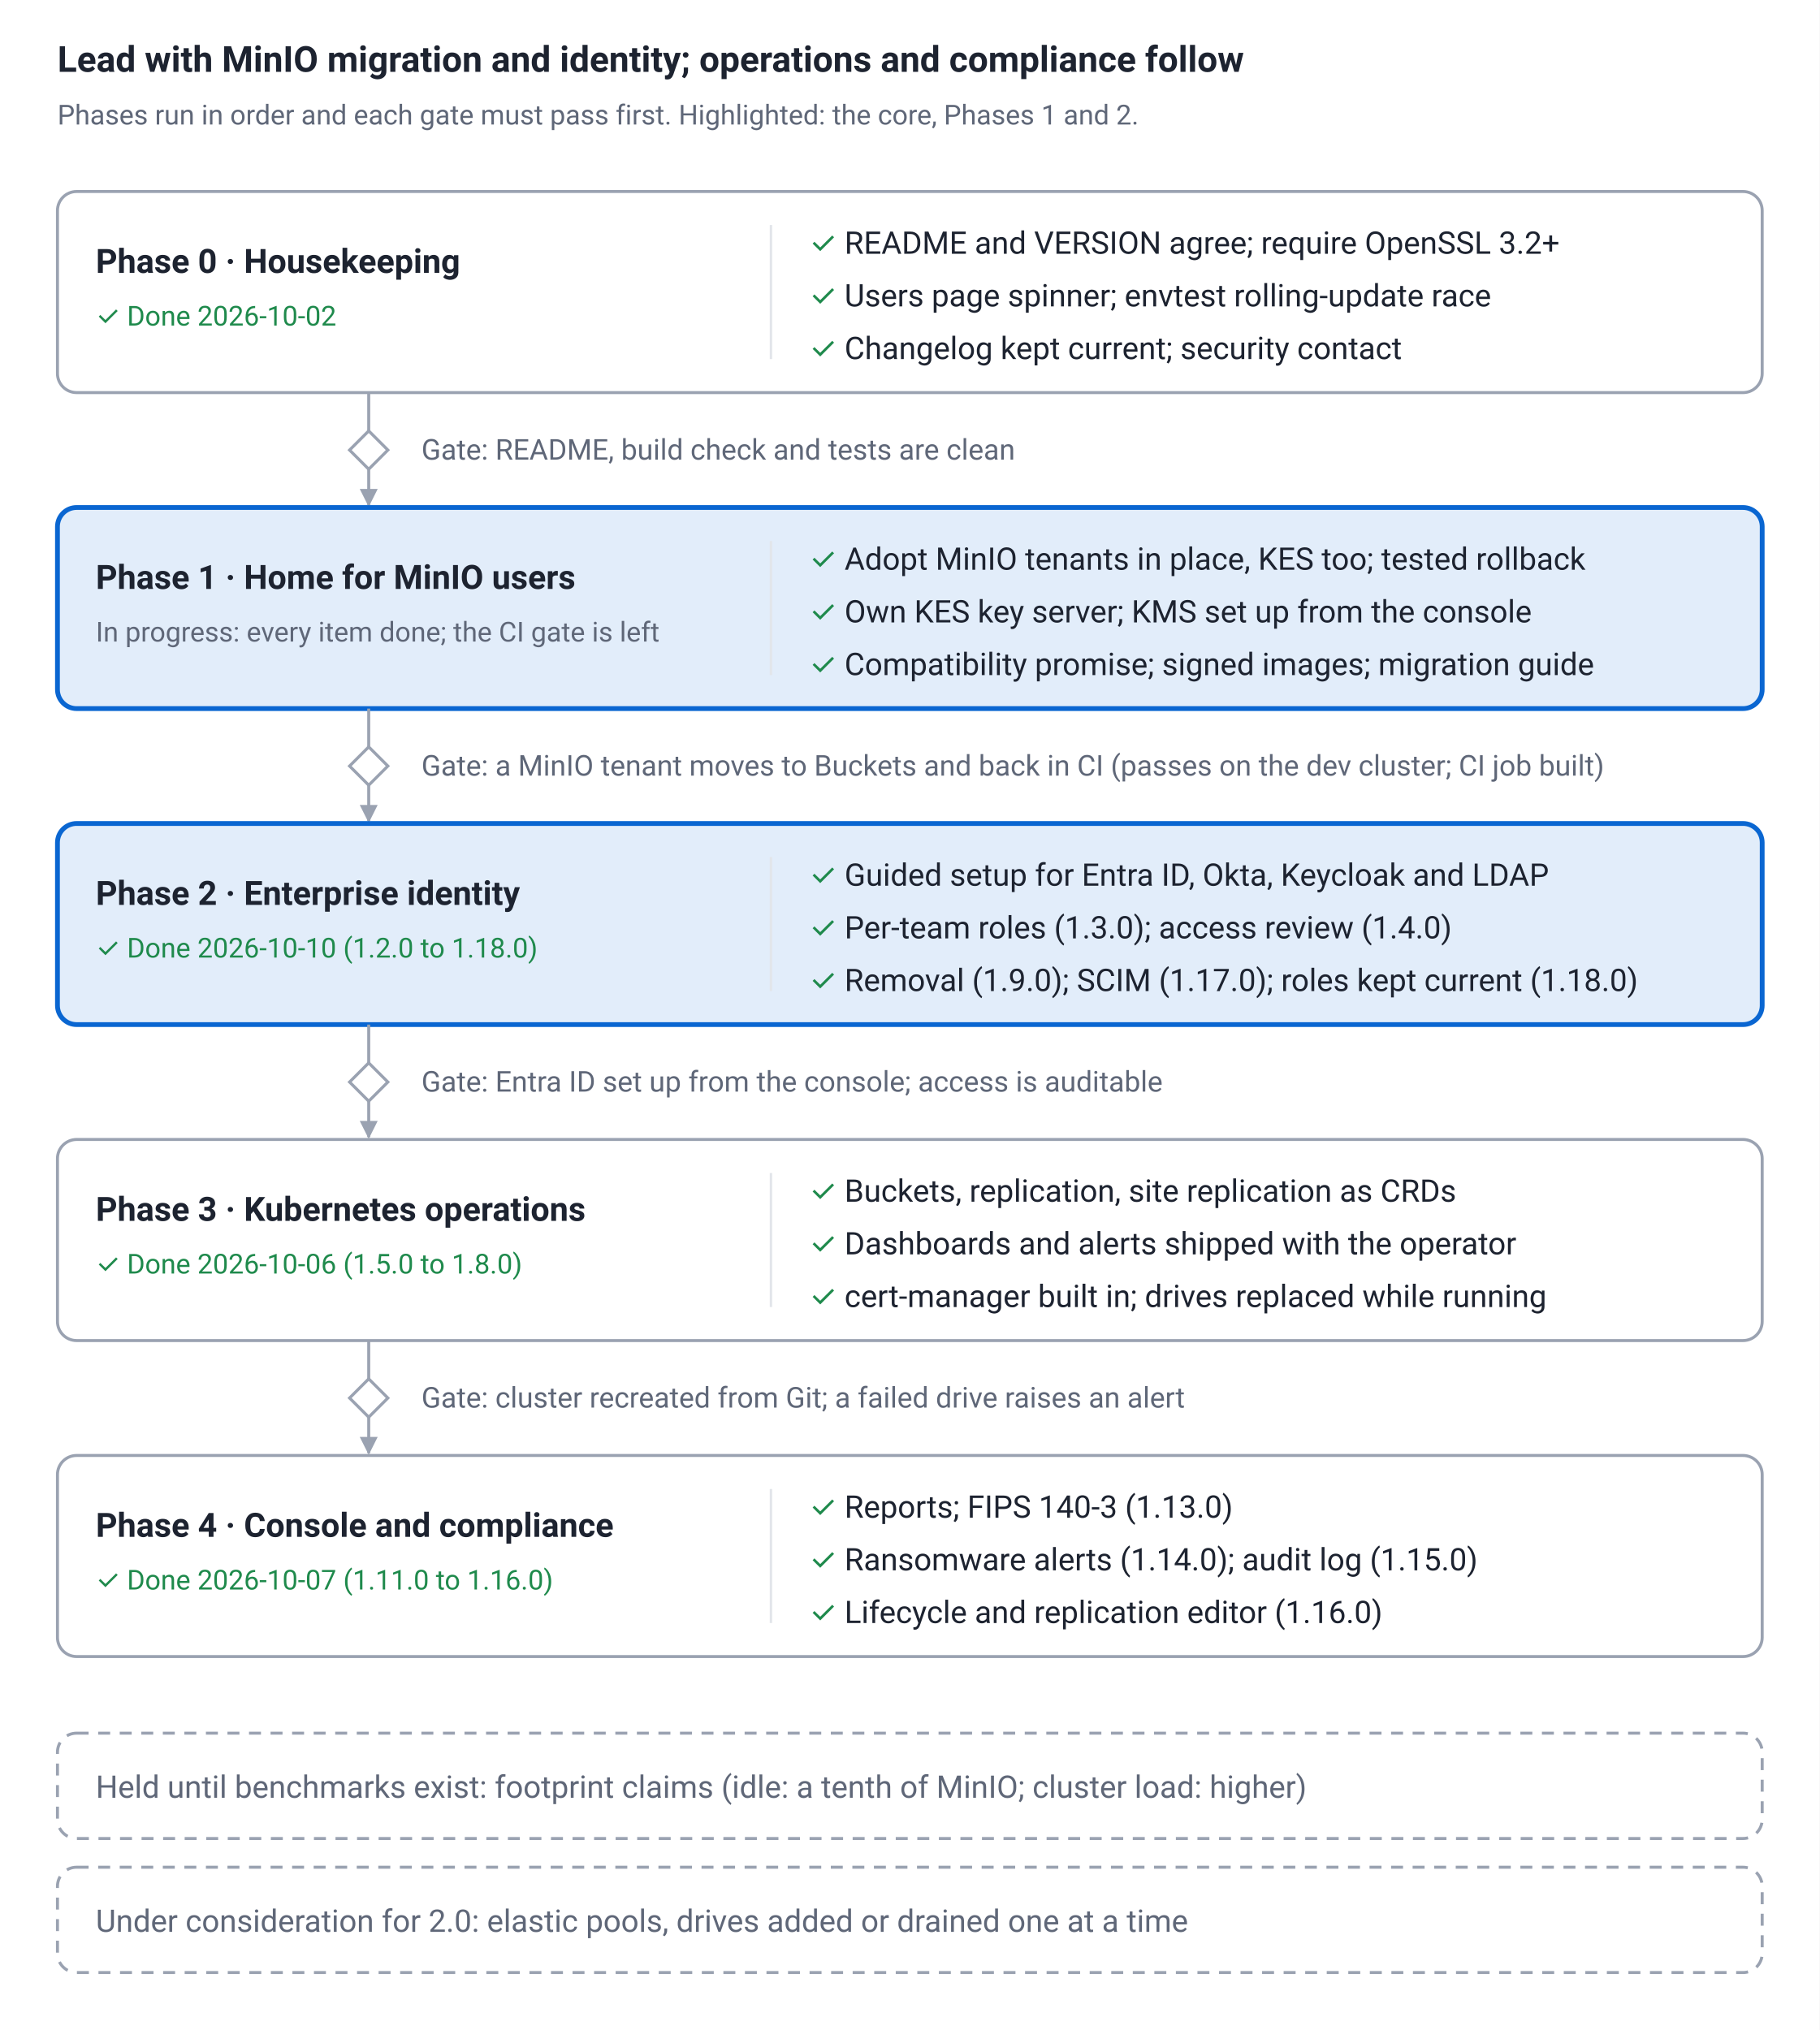
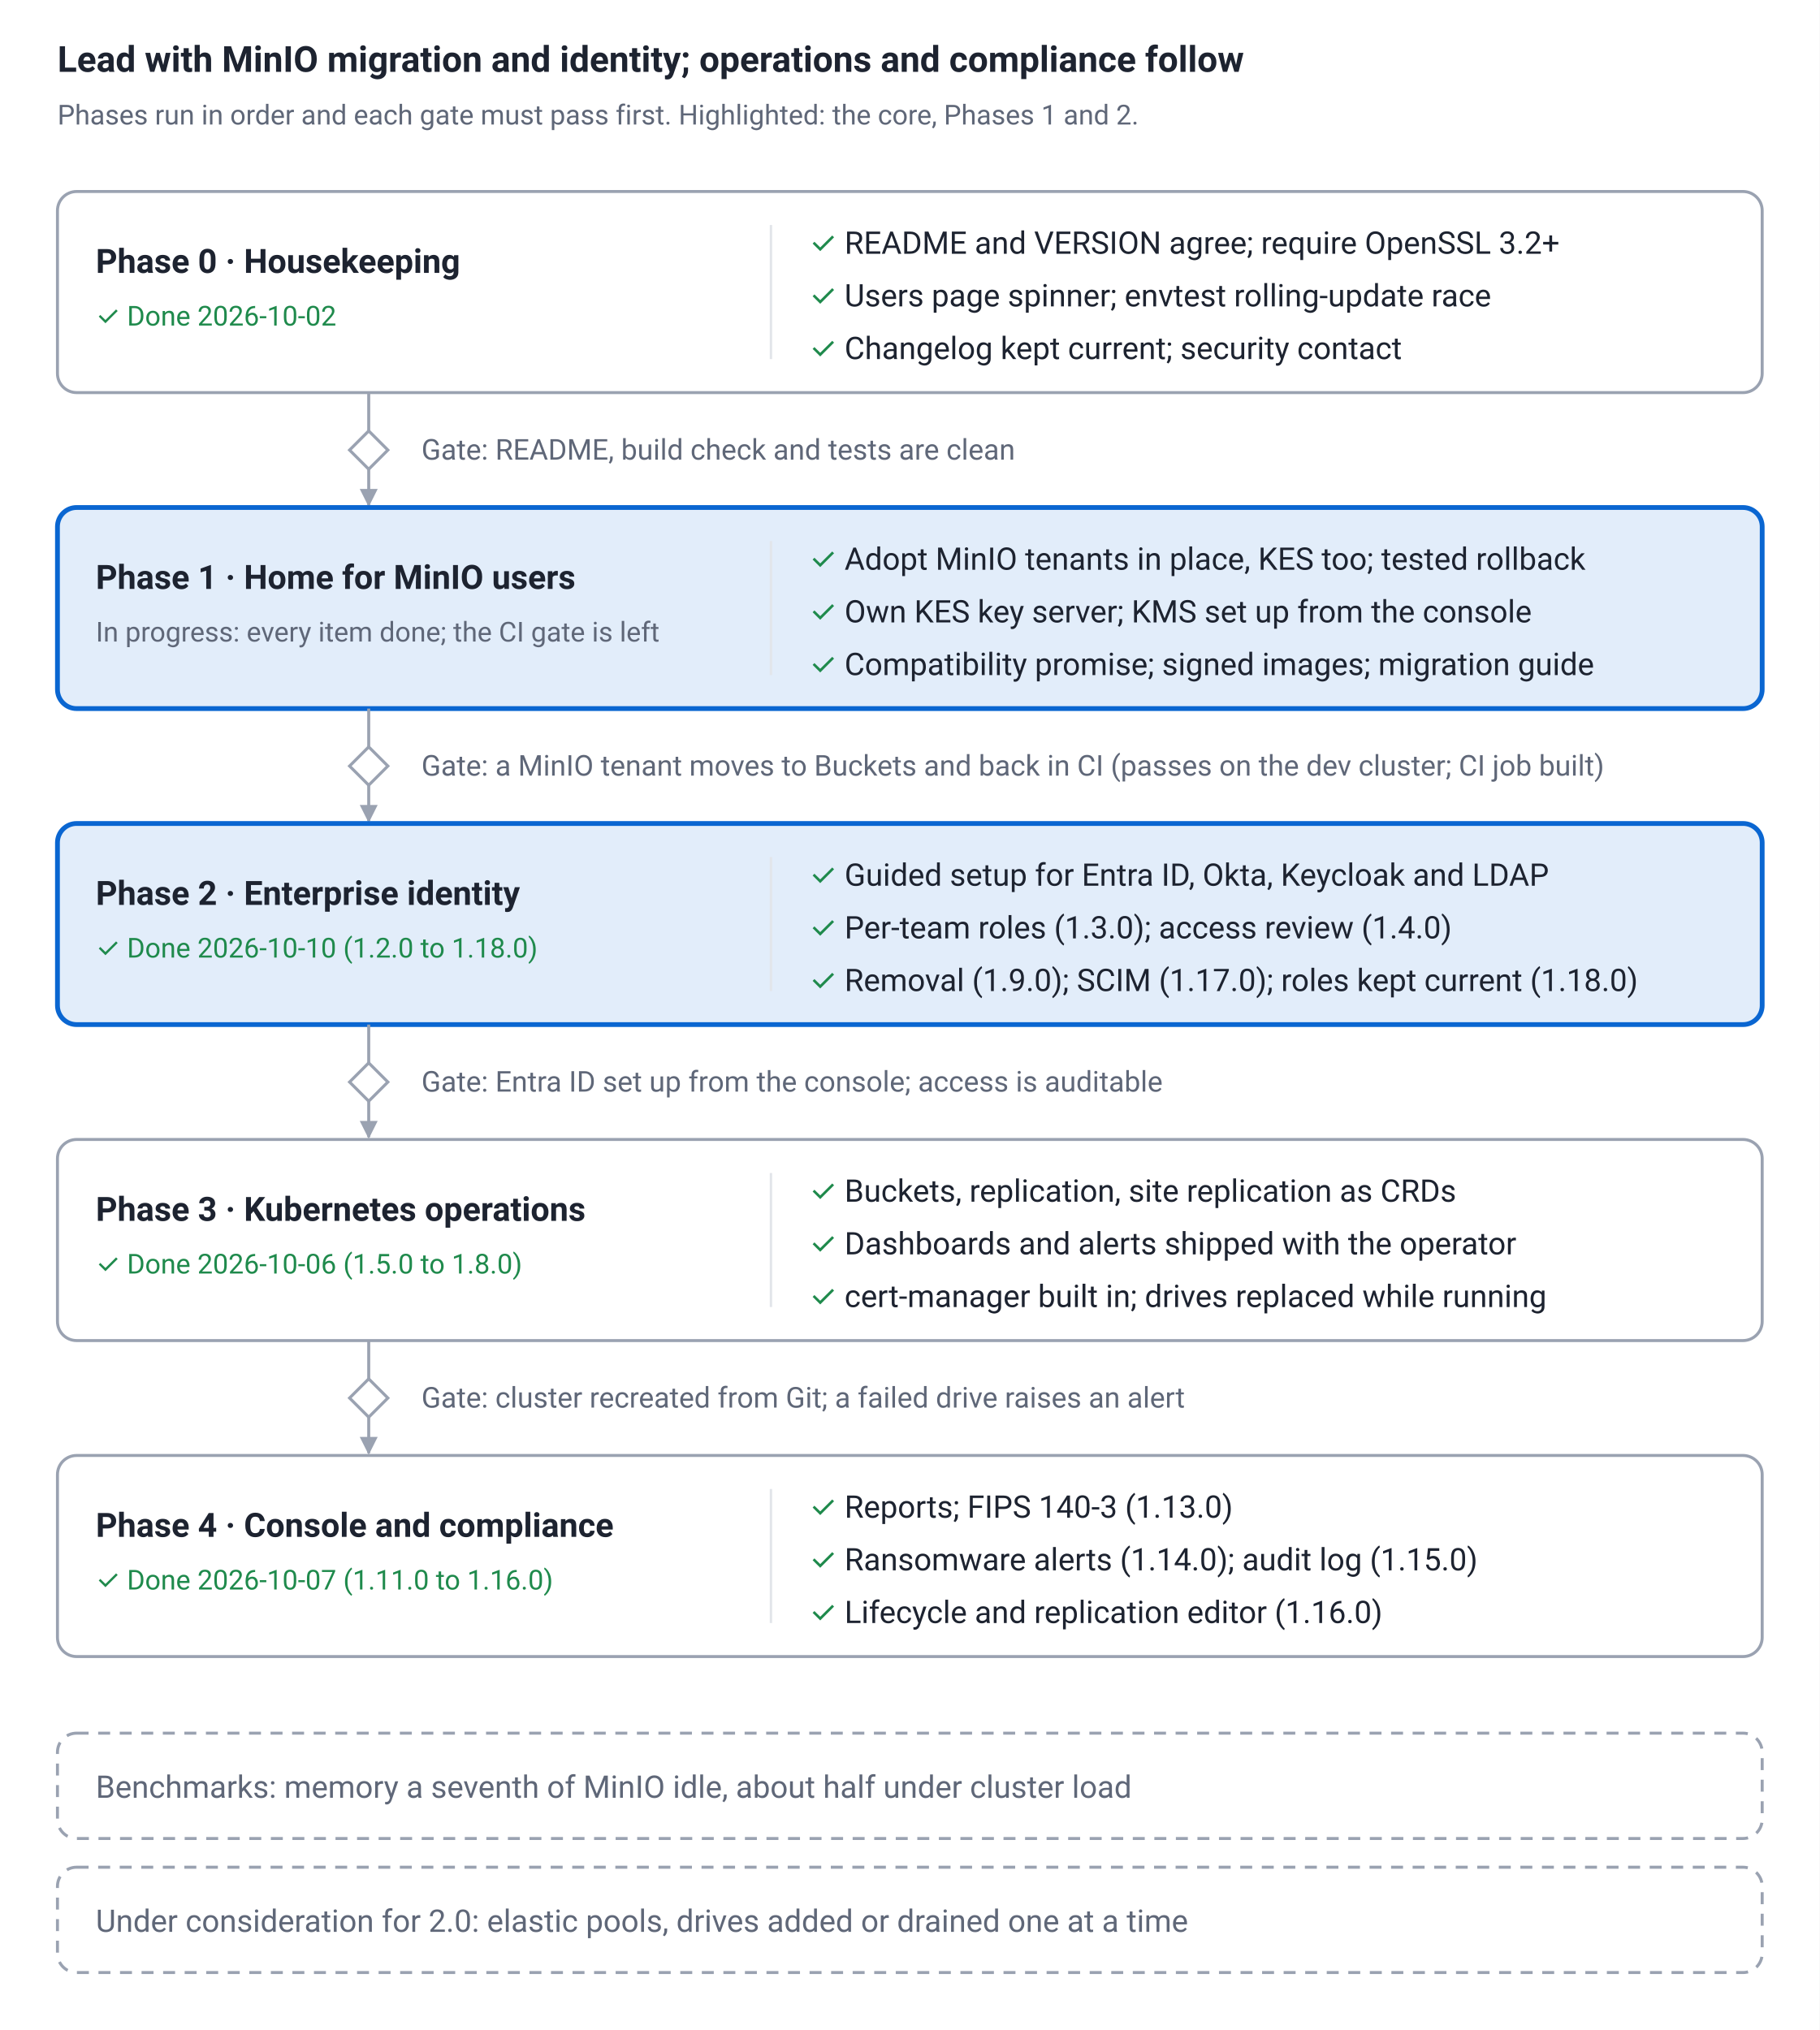
<svg xmlns="http://www.w3.org/2000/svg" viewBox="0 0 760 848" width="760" height="848" role="img" aria-label="Buckets roadmap: five phases and their gates" font-family="-apple-system, BlinkMacSystemFont, Segoe UI, Roboto, sans-serif" font-size="13">
  <rect width="760" height="848" fill="#ffffff" />
  <defs>
    <marker id="arrow" viewBox="0 0 10 10" refX="9" refY="5" markerWidth="6" markerHeight="6" orient="auto-start-reverse">
      <path d="M0 0L10 5L0 10z" fill="#9aa2b1" />
    </marker>
  </defs>
  <text x="24" y="30" font-size="15" font-weight="600" fill="#1d2330">Lead with MinIO migration and identity; operations and compliance follow</text>
  <text x="24" y="52" font-size="11.5" fill="#5f6778">Phases run in order and each gate must pass first. Highlighted: the core, Phases 1 and 2.</text>
  <rect x="24" y="80" width="712" height="84" rx="8" fill="none" stroke="#9aa2b1" stroke-width="1.25" />
  <line x1="322" y1="94" x2="322" y2="150" stroke="#e2e5ea" />
  <text x="40" y="114" font-size="14" font-weight="600" fill="#1d2330">Phase 0 · Housekeeping</text>
  <text x="40" y="136" font-size="11.5" fill="#1f8a4c">✓ Done 2026-10-02</text>
  <text x="338" y="106" fill="#1d2330">
    <tspan fill="#1f8a4c">✓</tspan> README and VERSION agree; require OpenSSL 3.2+</text>
  <text x="338" y="128" fill="#1d2330">
    <tspan fill="#1f8a4c">✓</tspan> Users page spinner; envtest rolling-update race</text>
  <text x="338" y="150" fill="#1d2330">
    <tspan fill="#1f8a4c">✓</tspan> Changelog kept current; security contact</text>
  <line x1="154" y1="164" x2="154" y2="180" stroke="#9aa2b1" stroke-width="1.25" />
  <polygon points="146,188 154,180 162,188 154,196" fill="none" stroke="#9aa2b1" stroke-width="1.25" />
  <line x1="154" y1="196" x2="154" y2="211" stroke="#9aa2b1" stroke-width="1.25" marker-end="url(#arrow)" />
  <text x="176" y="192" font-size="12" fill="#5f6778">Gate: README, build check and tests are clean</text>
  <rect x="24" y="212" width="712" height="84" rx="8" fill="#0a66d1" fill-opacity="0.12" stroke="#0a66d1" stroke-width="2" />
  <line x1="322" y1="226" x2="322" y2="282" stroke="#e2e5ea" />
  <text x="40" y="246" font-size="14" font-weight="600" fill="#1d2330">Phase 1 · Home for MinIO users</text>
  <text x="40" y="268" font-size="11.5" fill="#5f6778">In progress: every item done; the CI gate is left</text>
  <text x="338" y="238" fill="#1d2330">
    <tspan fill="#1f8a4c">✓</tspan> Adopt MinIO tenants in place, KES too; tested rollback</text>
  <text x="338" y="260" fill="#1d2330">
    <tspan fill="#1f8a4c">✓</tspan> Own KES key server; KMS set up from the console</text>
  <text x="338" y="282" fill="#1d2330">
    <tspan fill="#1f8a4c">✓</tspan> Compatibility promise; signed images; migration guide</text>
  <line x1="154" y1="296" x2="154" y2="312" stroke="#9aa2b1" stroke-width="1.25" />
  <polygon points="146,320 154,312 162,320 154,328" fill="none" stroke="#9aa2b1" stroke-width="1.25" />
  <line x1="154" y1="328" x2="154" y2="343" stroke="#9aa2b1" stroke-width="1.25" marker-end="url(#arrow)" />
  <text x="176" y="324" font-size="12" fill="#5f6778">Gate: a MinIO tenant moves to Buckets and back in CI (passes on the dev cluster; CI job built)</text>
  <rect x="24" y="344" width="712" height="84" rx="8" fill="#0a66d1" fill-opacity="0.12" stroke="#0a66d1" stroke-width="2" />
  <line x1="322" y1="358" x2="322" y2="414" stroke="#e2e5ea" />
  <text x="40" y="378" font-size="14" font-weight="600" fill="#1d2330">Phase 2 · Enterprise identity</text>
  <text x="40" y="400" font-size="11.5" fill="#1f8a4c">✓ Done 2026-10-10 (1.2.0 to 1.18.0)</text>
  <text x="338" y="370" fill="#1d2330">
    <tspan fill="#1f8a4c">✓</tspan> Guided setup for Entra ID, Okta, Keycloak and LDAP</text>
  <text x="338" y="392" fill="#1d2330">
    <tspan fill="#1f8a4c">✓</tspan> Per-team roles (1.3.0); access review (1.4.0)</text>
  <text x="338" y="414" fill="#1d2330">
    <tspan fill="#1f8a4c">✓</tspan> Removal (1.9.0); SCIM (1.17.0); roles kept current (1.18.0)</text>
  <line x1="154" y1="428" x2="154" y2="444" stroke="#9aa2b1" stroke-width="1.25" />
  <polygon points="146,452 154,444 162,452 154,460" fill="none" stroke="#9aa2b1" stroke-width="1.25" />
  <line x1="154" y1="460" x2="154" y2="475" stroke="#9aa2b1" stroke-width="1.25" marker-end="url(#arrow)" />
  <text x="176" y="456" font-size="12" fill="#5f6778">Gate: Entra ID set up from the console; access is auditable</text>
  <rect x="24" y="476" width="712" height="84" rx="8" fill="none" stroke="#9aa2b1" stroke-width="1.25" />
  <line x1="322" y1="490" x2="322" y2="546" stroke="#e2e5ea" />
  <text x="40" y="510" font-size="14" font-weight="600" fill="#1d2330">Phase 3 · Kubernetes operations</text>
  <text x="40" y="532" font-size="11.5" fill="#1f8a4c">✓ Done 2026-10-06 (1.5.0 to 1.8.0)</text>
  <text x="338" y="502" fill="#1d2330">
    <tspan fill="#1f8a4c">✓</tspan> Buckets, replication, site replication as CRDs</text>
  <text x="338" y="524" fill="#1d2330">
    <tspan fill="#1f8a4c">✓</tspan> Dashboards and alerts shipped with the operator</text>
  <text x="338" y="546" fill="#1d2330">
    <tspan fill="#1f8a4c">✓</tspan> cert-manager built in; drives replaced while running</text>
  <line x1="154" y1="560" x2="154" y2="576" stroke="#9aa2b1" stroke-width="1.25" />
  <polygon points="146,584 154,576 162,584 154,592" fill="none" stroke="#9aa2b1" stroke-width="1.25" />
  <line x1="154" y1="592" x2="154" y2="607" stroke="#9aa2b1" stroke-width="1.25" marker-end="url(#arrow)" />
  <text x="176" y="588" font-size="12" fill="#5f6778">Gate: cluster recreated from Git; a failed drive raises an alert</text>
  <rect x="24" y="608" width="712" height="84" rx="8" fill="none" stroke="#9aa2b1" stroke-width="1.25" />
  <line x1="322" y1="622" x2="322" y2="678" stroke="#e2e5ea" />
  <text x="40" y="642" font-size="14" font-weight="600" fill="#1d2330">Phase 4 · Console and compliance</text>
  <text x="40" y="664" font-size="11.5" fill="#1f8a4c">✓ Done 2026-10-07 (1.11.0 to 1.16.0)</text>
  <text x="338" y="634" fill="#1d2330">
    <tspan fill="#1f8a4c">✓</tspan> Reports; FIPS 140-3 (1.13.0)</text>
  <text x="338" y="656" fill="#1d2330">
    <tspan fill="#1f8a4c">✓</tspan> Ransomware alerts (1.14.0); audit log (1.15.0)</text>
  <text x="338" y="678" fill="#1d2330">
    <tspan fill="#1f8a4c">✓</tspan> Lifecycle and replication editor (1.16.0)</text>
  <rect x="24" y="724" width="712" height="44" rx="8" fill="none" stroke="#9aa2b1" stroke-width="1.25" stroke-dasharray="5 4" />
-   <text x="40" y="751" fill="#5f6778">Held until benchmarks exist: footprint claims (idle: a tenth of MinIO; cluster load: higher)</text>
+   <text x="40" y="751" fill="#5f6778">Benchmarks: memory a seventh of MinIO idle, about half under cluster load</text>
  <rect x="24" y="780" width="712" height="44" rx="8" fill="none" stroke="#9aa2b1" stroke-width="1.25" stroke-dasharray="5 4" />
  <text x="40" y="807" fill="#5f6778">Under consideration for 2.0: elastic pools, drives added or drained one at a time</text>
</svg>
